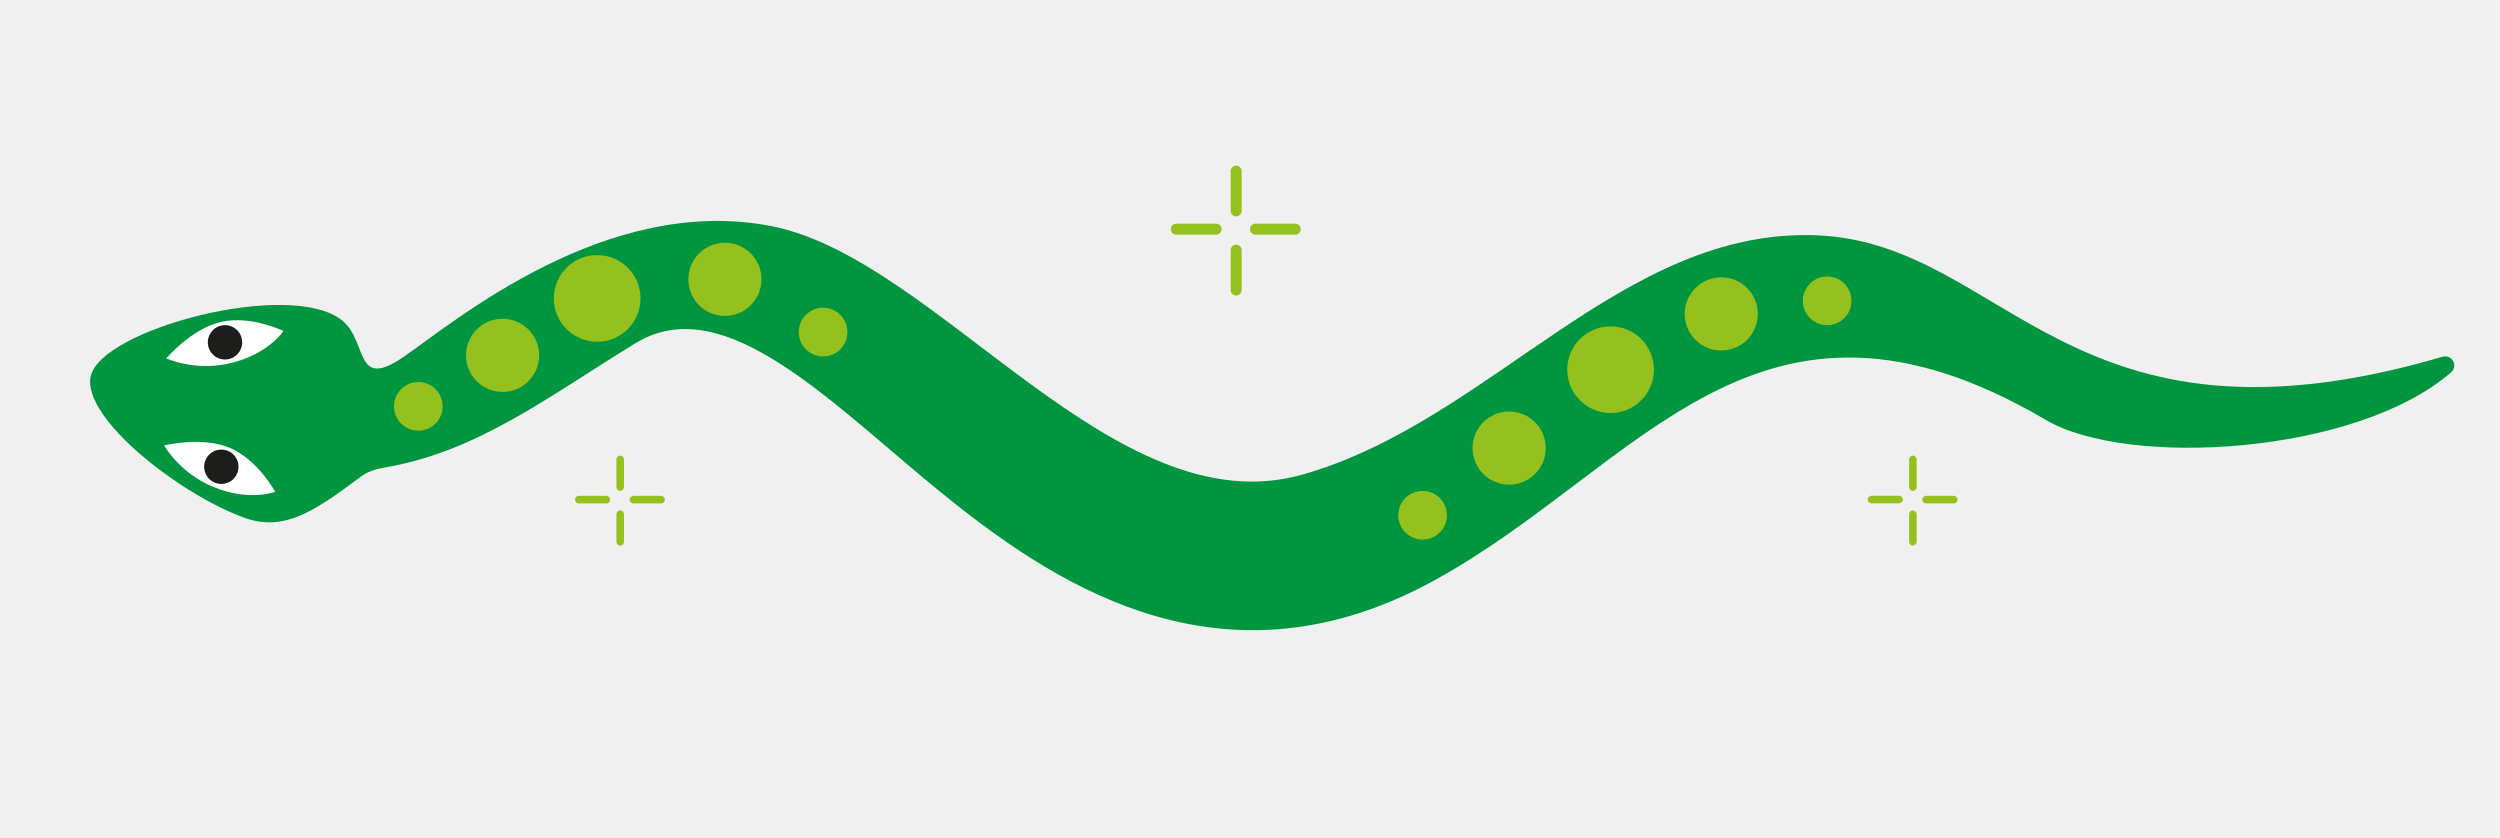
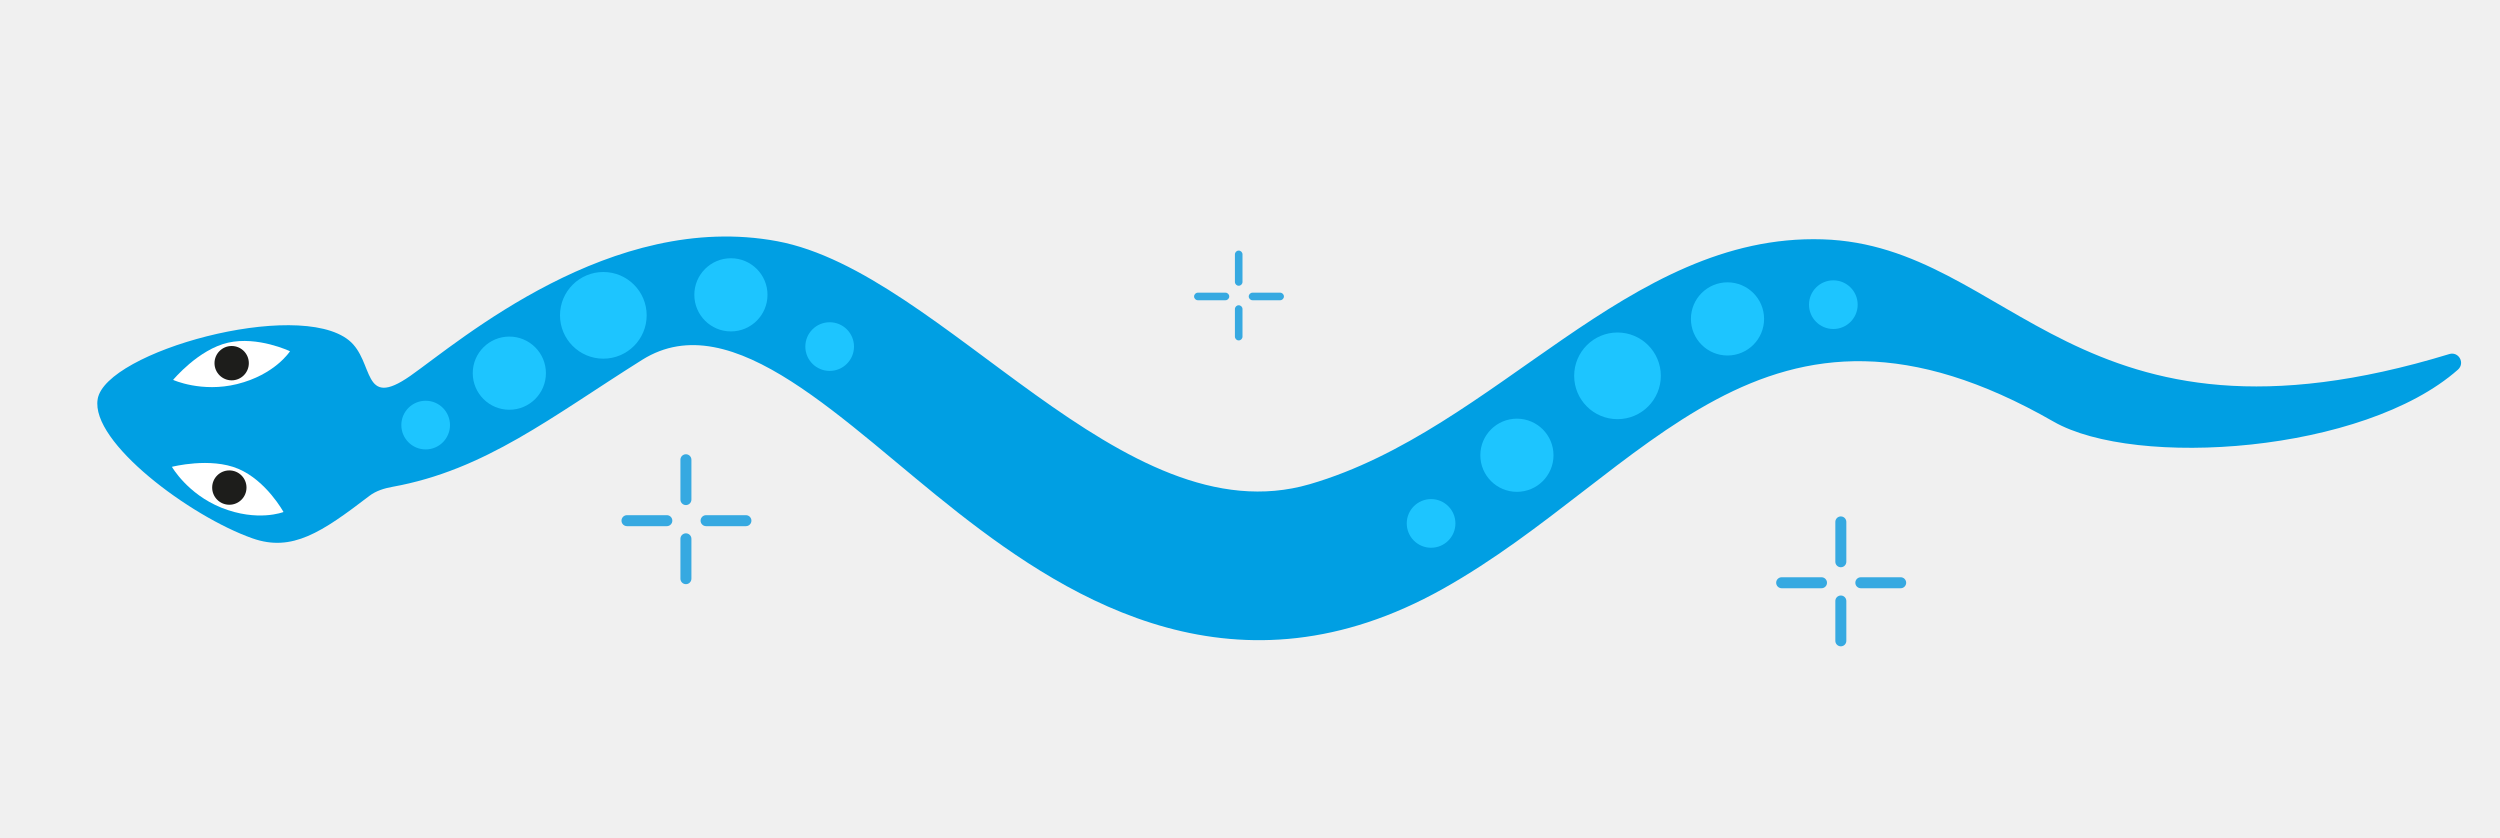
<svg xmlns="http://www.w3.org/2000/svg" id="Layer_1" data-name="Layer 1" viewBox="0 0 300 100.47">
  <defs>
    <style>
      .cls-1 {
-         fill: #009640;
+         fill: #fff;
      }

      .cls-2 {
-         fill: #fff;
+         fill: #36a9e1;
      }

      .cls-3 {
-         fill: #95c11f;
+         fill: #009fe3;
      }

      .cls-4 {
+         fill: #1dc5ff;
+       }
+ 
+       .cls-5 {
        fill: #1d1d1b;
      }
    </style>
  </defs>
-   <path class="cls-1" d="m10.88,45.22c1.01-5.67,24.06-11.81,30.21-6.74,3.09,2.55,1.4,8.43,7.35,4.34,5.96-4.09,24.31-19.62,44.2-15.67,19.89,3.95,41.02,36.15,63.58,29.82s38.39-29.7,61.83-28.73c22.69.94,30.12,27.76,75.05,14.57,1.14-.33,1.92,1.1,1.02,1.88-11.43,9.89-38.82,11.46-48.6,5.71-34.66-20.37-48.74,5.76-73.48,19.29s-44.43,1.16-58.06-9.74-26.78-25.47-37.73-18.76c-10.58,6.48-18.96,13.03-30.13,14.92-1,.17-1.98.46-2.78,1.06-5.75,4.31-9.34,6.67-14.08,4.94-7.45-2.7-19.32-11.75-18.4-16.9Z" />
+   <path class="cls-3" d="m11.72,47.89c.95-5.68,23.93-12.06,30.14-7.06,3.12,2.51,1.48,8.41,7.4,4.26,5.91-4.15,24.1-19.87,44.03-16.14,19.93,3.74,41.4,35.71,63.89,29.15,22.49-6.56,38.08-30.11,61.53-29.38,22.7.7,30.41,27.44,75.2,13.77,1.13-.35,1.93,1.08,1.04,1.87-11.33,10.01-38.7,11.87-48.53,6.23-34.88-20-48.67,6.28-73.27,20.07-24.6,13.79-44.41,1.63-58.16-9.12-13.74-10.75-27.05-25.19-37.93-18.36s-18.82,13.23-29.97,15.24c-.99.18-1.97.48-2.77,1.09-5.71,4.37-9.27,6.77-14.03,5.09-7.47-2.63-19.44-11.54-18.57-16.7Z" />
  <g>
-     <path class="cls-2" d="m19.7,53.45s4.61-1.14,7.96.33,5.36,5.24,5.36,5.24c0,0-3.11,1.2-7.45-.6-4.05-1.68-5.87-4.96-5.87-4.96Z" />
-     <circle class="cls-4" cx="26.56" cy="56.01" r="2.06" />
+     <path class="cls-1" d="m20.63,56.02s4.6-1.19,7.97.24,5.42,5.18,5.42,5.18c0,0-3.1,1.23-7.46-.52-4.07-1.64-5.93-4.9-5.93-4.9Z" />
+     <circle class="cls-5" cx="27.52" cy="58.51" r="2.06" />
  </g>
  <g>
-     <path class="cls-2" d="m19.95,43.01s3.07-3.63,6.65-4.4,7.42,1.11,7.42,1.11c0,0-1.82,2.79-6.4,3.87-4.27,1.01-7.67-.59-7.67-.59Z" />
-     <circle class="cls-4" cx="27" cy="41.08" r="2.06" />
+     <path class="cls-1" d="m20.77,45.59s3.03-3.66,6.6-4.47,7.43,1.03,7.43,1.03c0,0-1.79,2.81-6.35,3.94-4.26,1.05-7.67-.5-7.67-.5Z" />
+     <circle class="cls-5" cx="27.8" cy="43.58" r="2.06" />
  </g>
-   <circle class="cls-3" cx="50.2" cy="48.76" r="2.92" />
-   <circle class="cls-3" cx="98.77" cy="39.85" r="2.92" />
-   <circle class="cls-3" cx="219.26" cy="36.1" r="2.92" />
-   <circle class="cls-3" cx="170.71" cy="61.83" r="2.92" />
-   <circle class="cls-3" cx="60.31" cy="42.64" r="4.39" />
-   <circle class="cls-3" cx="181.1" cy="53.77" r="4.39" />
-   <circle class="cls-3" cx="86.99" cy="33.52" r="4.39" />
-   <circle class="cls-3" cx="206.55" cy="37.67" r="4.39" />
-   <circle class="cls-3" cx="71.66" cy="35.81" r="5.2" />
-   <circle class="cls-3" cx="193.27" cy="44.36" r="5.2" />
-   <rect class="cls-3" x="147.68" y="19.87" width="1.32" height="6.1" rx=".66" ry=".66" />
-   <rect class="cls-3" x="147.68" y="29.36" width="1.32" height="6.1" rx=".66" ry=".66" />
-   <rect class="cls-3" x="152.38" y="24.45" width="1.32" height="6.1" rx=".66" ry=".66" transform="translate(180.54 -125.54) rotate(90)" />
-   <rect class="cls-3" x="142.89" y="24.45" width="1.32" height="6.1" rx=".66" ry=".66" transform="translate(171.04 -116.05) rotate(90)" />
-   <rect class="cls-3" x="73.97" y="54.68" width=".91" height="4.22" rx=".46" ry=".46" />
-   <rect class="cls-3" x="73.97" y="61.25" width=".91" height="4.22" rx=".46" ry=".46" />
-   <rect class="cls-3" x="77.22" y="57.85" width=".91" height="4.22" rx=".46" ry=".46" transform="translate(137.63 -17.72) rotate(90)" />
-   <rect class="cls-3" x="70.66" y="57.85" width=".91" height="4.22" rx=".46" ry=".46" transform="translate(131.07 -11.16) rotate(90)" />
-   <rect class="cls-3" x="229.09" y="54.68" width=".91" height="4.22" rx=".46" ry=".46" />
-   <rect class="cls-3" x="229.09" y="61.25" width=".91" height="4.22" rx=".46" ry=".46" />
-   <rect class="cls-3" x="232.34" y="57.85" width=".91" height="4.22" rx=".46" ry=".46" transform="translate(292.75 -172.84) rotate(90)" />
-   <rect class="cls-3" x="225.77" y="57.85" width=".91" height="4.22" rx=".46" ry=".46" transform="translate(286.19 -166.28) rotate(90)" />
+   <circle class="cls-4" cx="51.08" cy="51.01" r="2.92" />
+   <circle class="cls-4" cx="99.56" cy="41.59" r="2.92" />
+   <circle class="cls-4" cx="220" cy="36.56" r="2.92" />
+   <circle class="cls-4" cx="171.73" cy="62.81" r="2.92" />
+   <circle class="cls-4" cx="61.12" cy="44.78" r="4.39" />
+   <circle class="cls-4" cx="182.03" cy="54.63" r="4.39" />
+   <circle class="cls-4" cx="87.71" cy="35.38" r="4.39" />
+   <circle class="cls-4" cx="207.3" cy="38.27" r="4.39" />
+   <circle class="cls-4" cx="72.4" cy="37.84" r="5.2" />
+   <circle class="cls-4" cx="194.1" cy="45.1" r="5.2" />
+   <rect class="cls-2" x="220.23" y="71.46" width="1.32" height="6.1" rx=".66" ry=".66" transform="translate(441.79 149.02) rotate(-180)" />
+   <rect class="cls-2" x="220.23" y="61.97" width="1.32" height="6.1" rx=".66" ry=".66" transform="translate(441.79 130.04) rotate(180)" />
+   <rect class="cls-2" x="215.54" y="66.88" width="1.32" height="6.1" rx=".66" ry=".66" transform="translate(146.26 286.13) rotate(-90)" />
+   <rect class="cls-2" x="225.03" y="66.88" width="1.32" height="6.1" rx=".66" ry=".66" transform="translate(155.76 295.62) rotate(-90)" />
+   <rect class="cls-2" x="148.18" y="36.63" width=".91" height="4.22" rx=".46" ry=".46" transform="translate(297.28 77.48) rotate(-180)" />
+   <rect class="cls-2" x="148.18" y="30.07" width=".91" height="4.22" rx=".46" ry=".46" transform="translate(297.28 64.36) rotate(-180)" />
+   <rect class="cls-2" x="144.94" y="33.47" width=".91" height="4.22" rx=".46" ry=".46" transform="translate(109.82 180.97) rotate(-90)" />
+   <rect class="cls-2" x="151.5" y="33.47" width=".91" height="4.22" rx=".46" ry=".46" transform="translate(116.38 187.53) rotate(-90)" />
+   <rect class="cls-2" x="81.66" y="64" width="1.32" height="6.1" rx=".66" ry=".66" transform="translate(164.63 134.1) rotate(180)" />
+   <rect class="cls-2" x="81.66" y="54.51" width="1.32" height="6.1" rx=".66" ry=".66" transform="translate(164.63 115.12) rotate(-180)" />
+   <rect class="cls-2" x="76.96" y="59.43" width="1.32" height="6.1" rx=".66" ry=".66" transform="translate(15.15 140.1) rotate(-90)" />
+   <rect class="cls-2" x="86.45" y="59.43" width="1.32" height="6.1" rx=".66" ry=".66" transform="translate(24.64 149.59) rotate(-90)" />
</svg>
